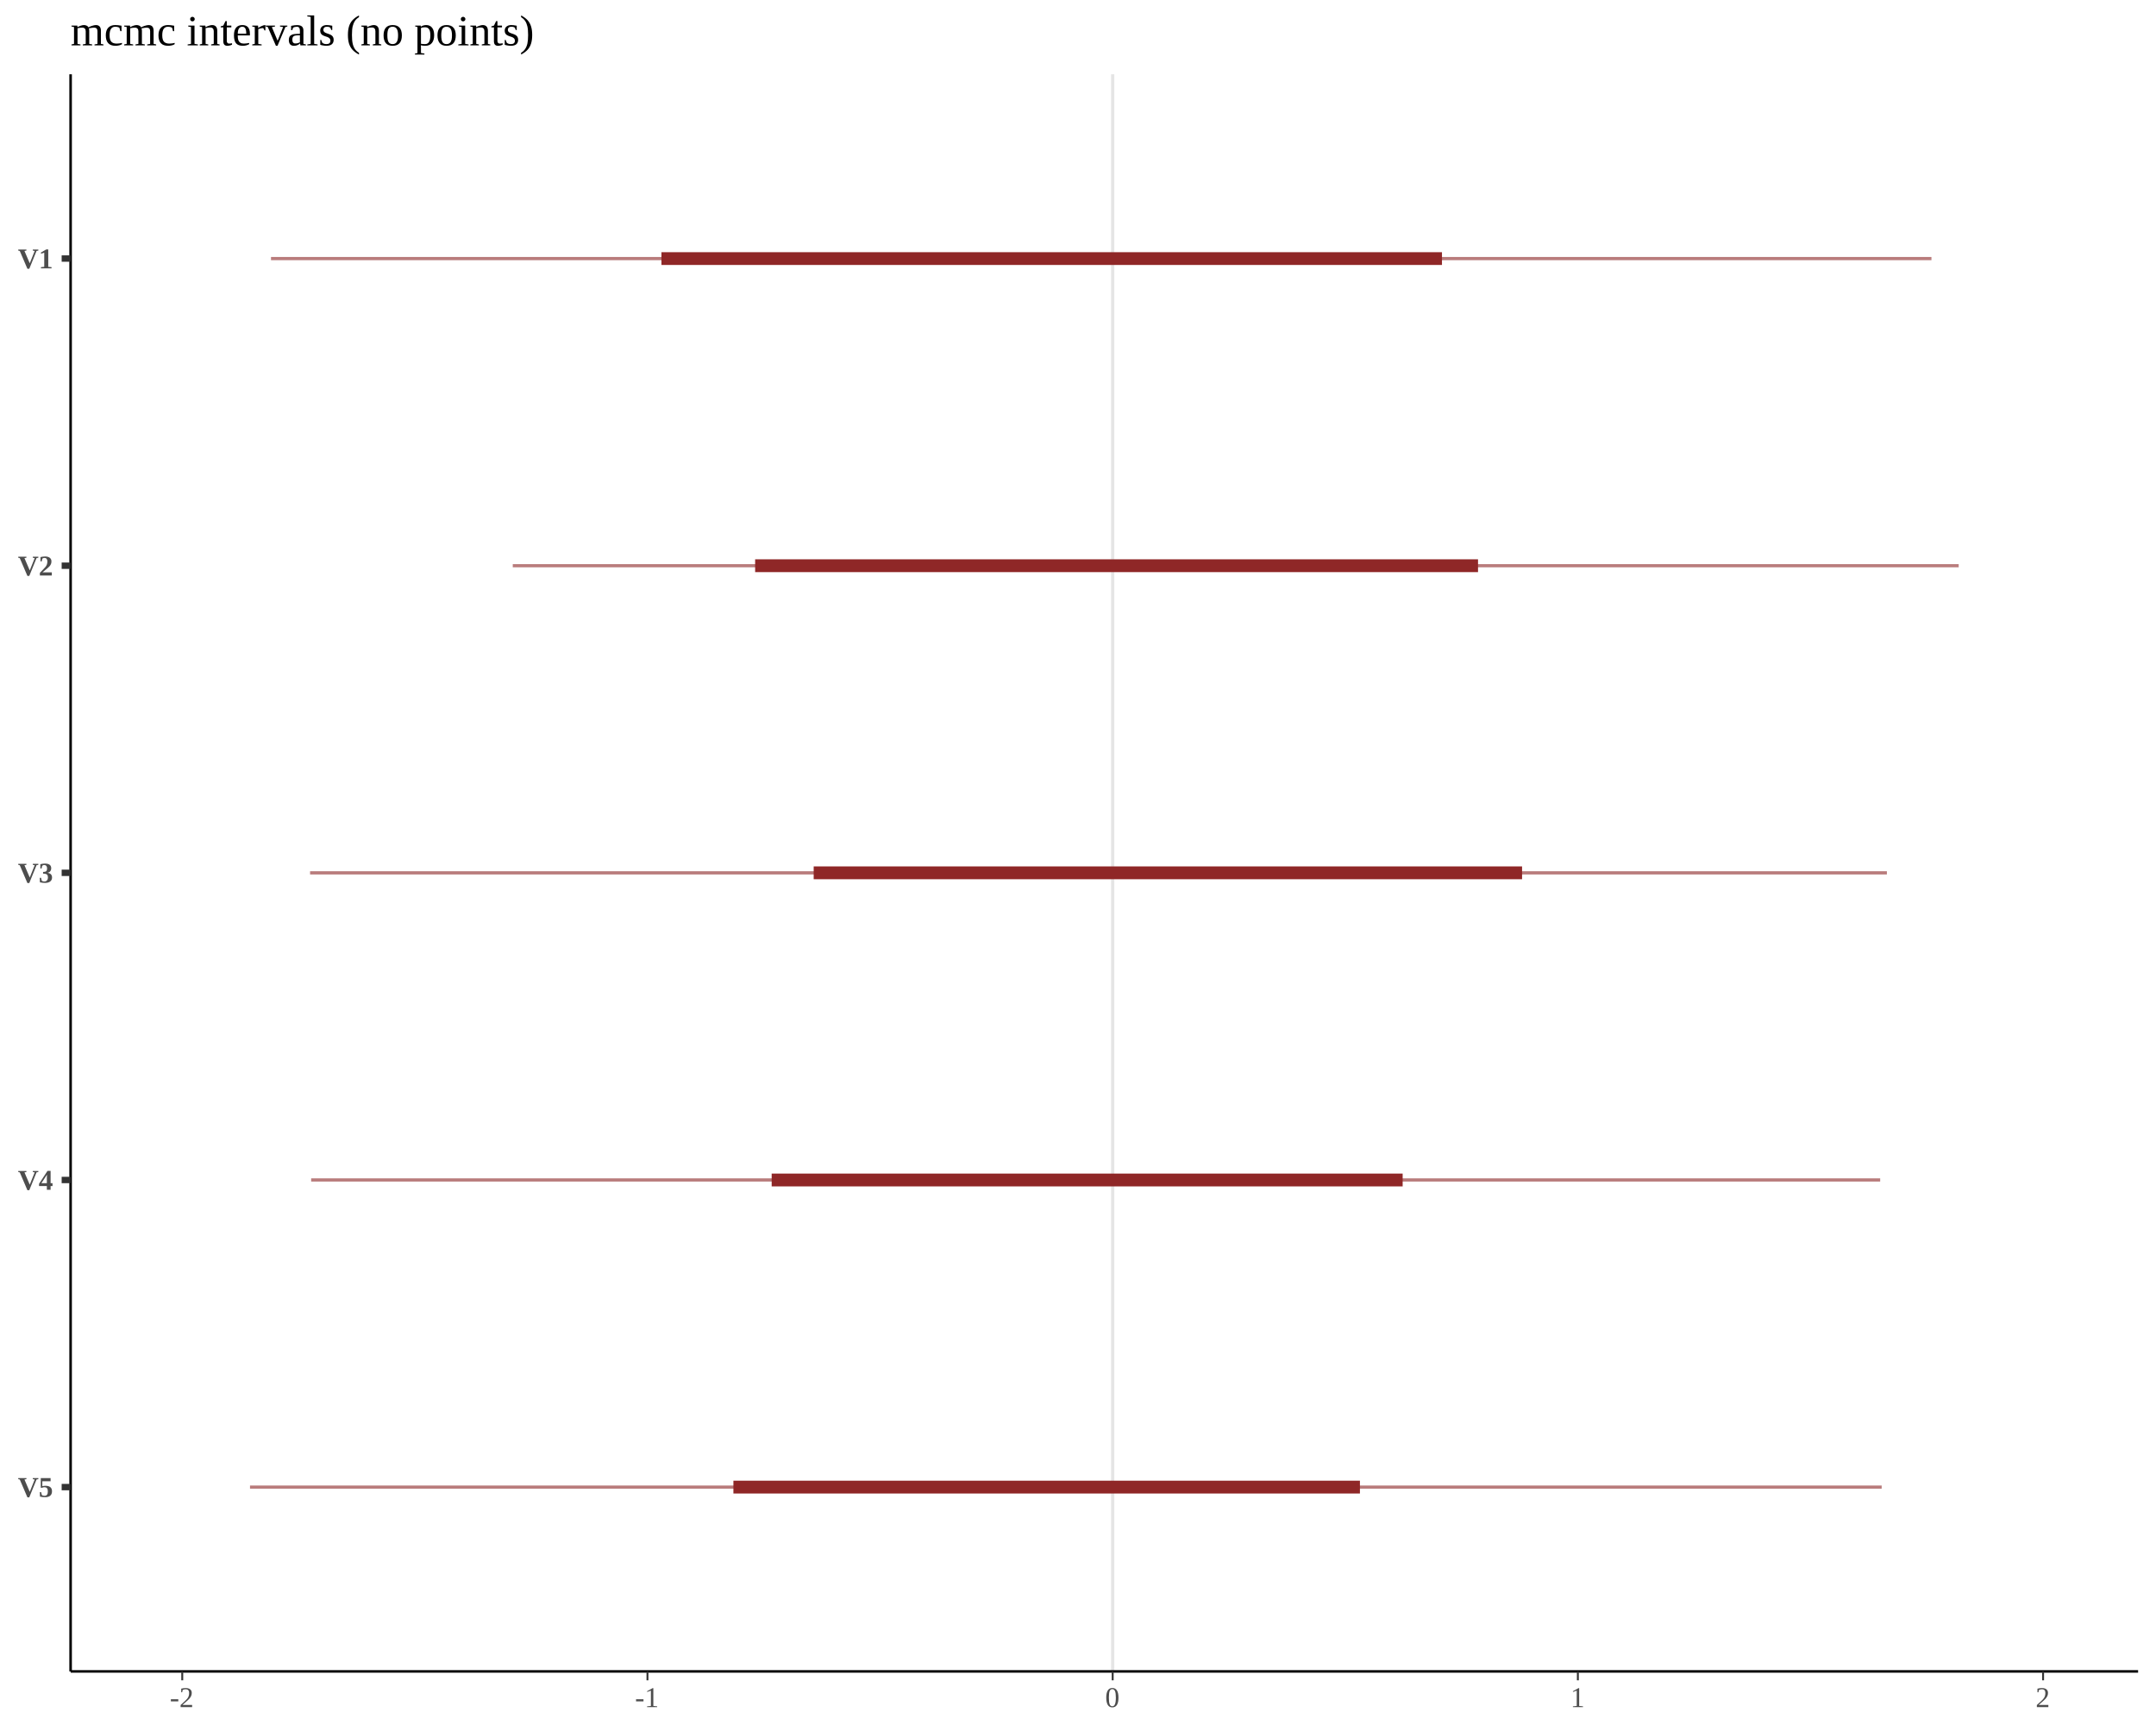
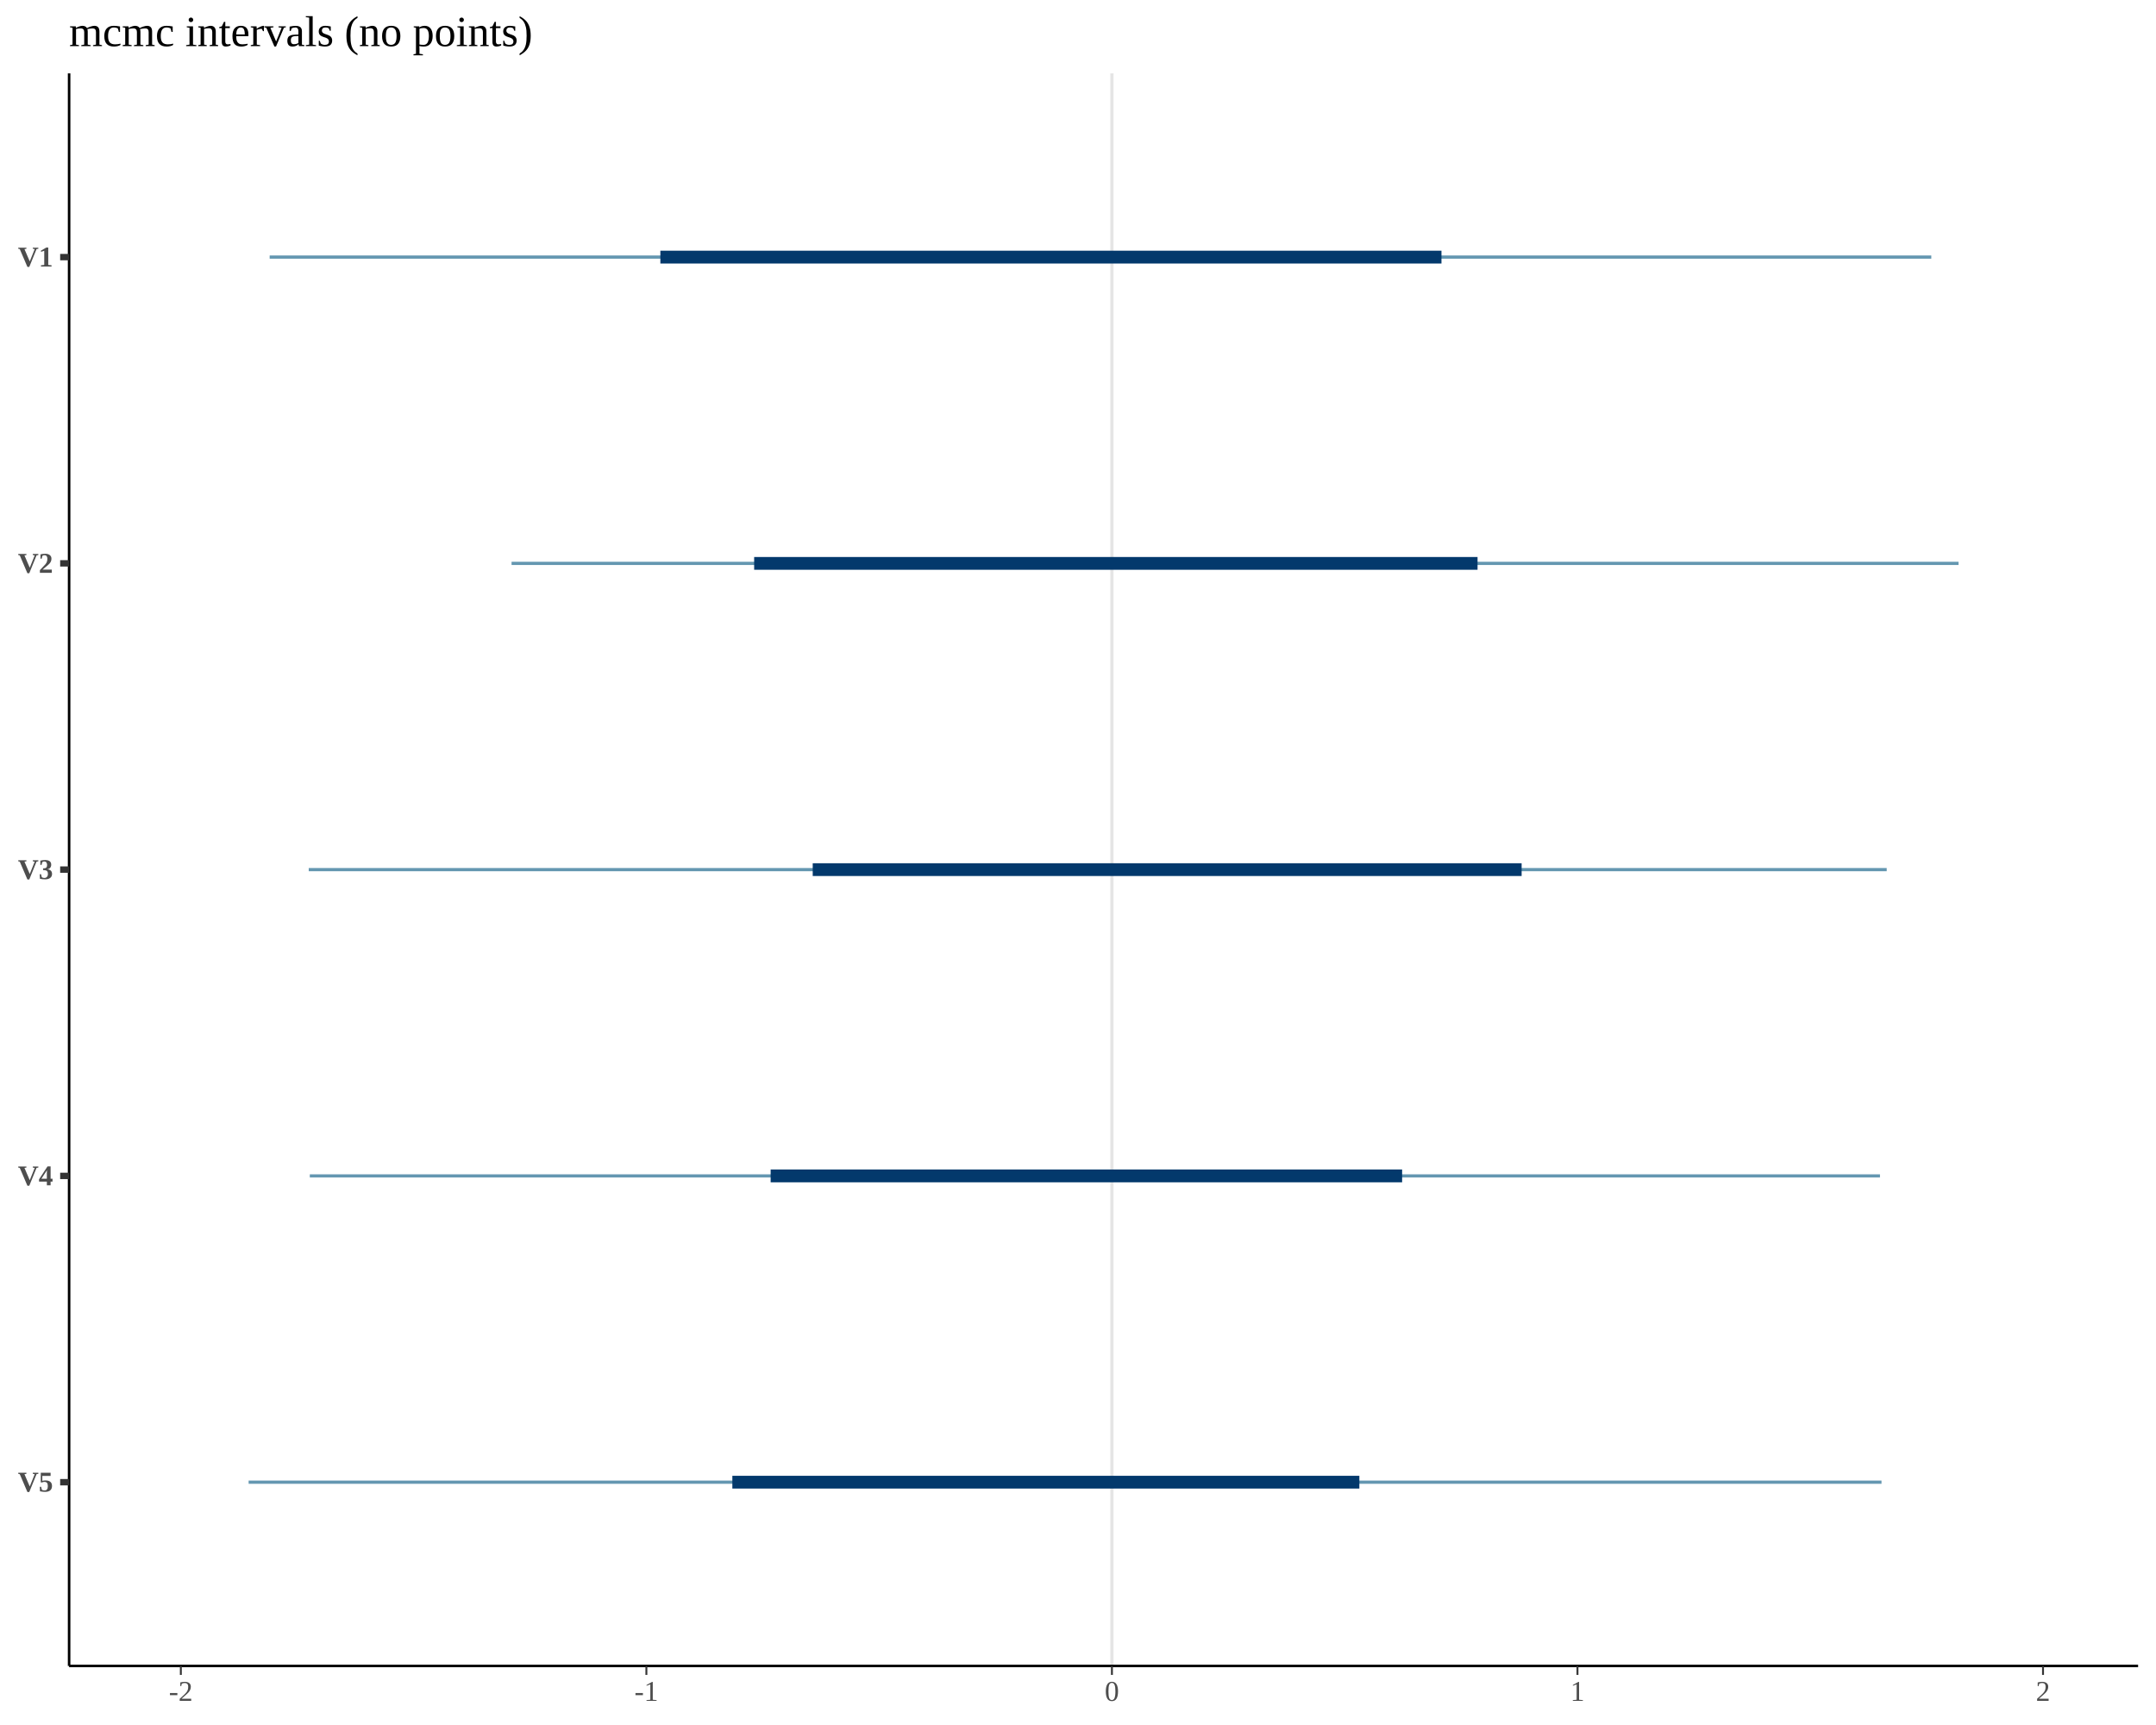
<svg xmlns="http://www.w3.org/2000/svg" viewBox="0 0 720.00 576.00">
  <defs>
    <style type="text/css">
-     line, polyline, path, rect, circle {
+     line, polyline, polygon, path, rect, circle {
      fill: none;
      stroke: #000000;
      stroke-linecap: round;
      stroke-linejoin: round;
      stroke-miterlimit: 10.00;
    }
  </style>
  </defs>
  <rect width="100%" height="100%" style="stroke: none; fill: #FFFFFF;" />
  <defs>
-     <clipPath id="cpMjMuNTc5MXw3MTQuMDIyfDU1OC4wOTZ8MjQuODA2OQ==">
-       <rect x="23.58" y="24.81" width="690.44" height="533.29" />
+     <clipPath id="cpMjMuMDh8NzE0LjAyfDU1Ni4yOHwyNC40OQ==">
+       <rect x="23.08" y="24.49" width="690.95" height="531.80" />
    </clipPath>
  </defs>
-   <line x1="371.58" y1="558.10" x2="371.58" y2="24.81" style="stroke-width: 1.07; stroke: #E5E5E5; stroke-linecap: butt;" clip-path="url(#cpMjMuNTc5MXw3MTQuMDIyfDU1OC4wOTZ8MjQuODA2OQ==)" />
-   <line x1="90.50" y1="86.34" x2="645.01" y2="86.34" style="stroke-width: 1.07; stroke: #B97C7C; stroke-linecap: butt;" clip-path="url(#cpMjMuNTc5MXw3MTQuMDIyfDU1OC4wOTZ8MjQuODA2OQ==)" />
-   <line x1="171.24" y1="188.90" x2="654.11" y2="188.90" style="stroke-width: 1.07; stroke: #B97C7C; stroke-linecap: butt;" clip-path="url(#cpMjMuNTc5MXw3MTQuMDIyfDU1OC4wOTZ8MjQuODA2OQ==)" />
-   <line x1="103.55" y1="291.45" x2="630.13" y2="291.45" style="stroke-width: 1.07; stroke: #B97C7C; stroke-linecap: butt;" clip-path="url(#cpMjMuNTc5MXw3MTQuMDIyfDU1OC4wOTZ8MjQuODA2OQ==)" />
-   <line x1="103.91" y1="394.01" x2="627.89" y2="394.01" style="stroke-width: 1.07; stroke: #B97C7C; stroke-linecap: butt;" clip-path="url(#cpMjMuNTc5MXw3MTQuMDIyfDU1OC4wOTZ8MjQuODA2OQ==)" />
-   <line x1="83.49" y1="496.56" x2="628.39" y2="496.56" style="stroke-width: 1.07; stroke: #B97C7C; stroke-linecap: butt;" clip-path="url(#cpMjMuNTc5MXw3MTQuMDIyfDU1OC4wOTZ8MjQuODA2OQ==)" />
-   <line x1="220.89" y1="86.34" x2="481.55" y2="86.34" style="stroke-width: 4.27; stroke: #8F2727; stroke-linecap: butt;" clip-path="url(#cpMjMuNTc5MXw3MTQuMDIyfDU1OC4wOTZ8MjQuODA2OQ==)" />
-   <line x1="252.18" y1="188.90" x2="493.59" y2="188.90" style="stroke-width: 4.27; stroke: #8F2727; stroke-linecap: butt;" clip-path="url(#cpMjMuNTc5MXw3MTQuMDIyfDU1OC4wOTZ8MjQuODA2OQ==)" />
-   <line x1="271.73" y1="291.45" x2="508.30" y2="291.45" style="stroke-width: 4.27; stroke: #8F2727; stroke-linecap: butt;" clip-path="url(#cpMjMuNTc5MXw3MTQuMDIyfDU1OC4wOTZ8MjQuODA2OQ==)" />
-   <line x1="257.70" y1="394.01" x2="468.42" y2="394.01" style="stroke-width: 4.27; stroke: #8F2727; stroke-linecap: butt;" clip-path="url(#cpMjMuNTc5MXw3MTQuMDIyfDU1OC4wOTZ8MjQuODA2OQ==)" />
-   <line x1="244.92" y1="496.56" x2="454.15" y2="496.56" style="stroke-width: 4.27; stroke: #8F2727; stroke-linecap: butt;" clip-path="url(#cpMjMuNTc5MXw3MTQuMDIyfDU1OC4wOTZ8MjQuODA2OQ==)" />
+   <line x1="371.33" y1="556.28" x2="371.33" y2="24.49" style="stroke-width: 1.07; stroke: #E5E5E5; stroke-linecap: butt;" clip-path="url(#cpMjMuMDh8NzE0LjAyfDU1Ni4yOHwyNC40OQ==)" />
+   <line x1="90.05" y1="85.85" x2="644.96" y2="85.85" style="stroke-width: 1.07; stroke: #6497B1; stroke-linecap: butt;" clip-path="url(#cpMjMuMDh8NzE0LjAyfDU1Ni4yOHwyNC40OQ==)" />
+   <line x1="170.84" y1="188.12" x2="654.06" y2="188.12" style="stroke-width: 1.07; stroke: #6497B1; stroke-linecap: butt;" clip-path="url(#cpMjMuMDh8NzE0LjAyfDU1Ni4yOHwyNC40OQ==)" />
+   <line x1="103.10" y1="290.38" x2="630.07" y2="290.38" style="stroke-width: 1.07; stroke: #6497B1; stroke-linecap: butt;" clip-path="url(#cpMjMuMDh8NzE0LjAyfDU1Ni4yOHwyNC40OQ==)" />
+   <line x1="103.46" y1="392.65" x2="627.82" y2="392.65" style="stroke-width: 1.07; stroke: #6497B1; stroke-linecap: butt;" clip-path="url(#cpMjMuMDh8NzE0LjAyfDU1Ni4yOHwyNC40OQ==)" />
+   <line x1="83.03" y1="494.92" x2="628.33" y2="494.92" style="stroke-width: 1.07; stroke: #6497B1; stroke-linecap: butt;" clip-path="url(#cpMjMuMDh8NzE0LjAyfDU1Ni4yOHwyNC40OQ==)" />
+   <line x1="220.53" y1="85.85" x2="481.38" y2="85.85" style="stroke-width: 4.27; stroke: #03396C; stroke-linecap: butt;" clip-path="url(#cpMjMuMDh8NzE0LjAyfDU1Ni4yOHwyNC40OQ==)" />
+   <line x1="251.85" y1="188.12" x2="493.43" y2="188.12" style="stroke-width: 4.27; stroke: #03396C; stroke-linecap: butt;" clip-path="url(#cpMjMuMDh8NzE0LjAyfDU1Ni4yOHwyNC40OQ==)" />
+   <line x1="271.41" y1="290.38" x2="508.15" y2="290.38" style="stroke-width: 4.27; stroke: #03396C; stroke-linecap: butt;" clip-path="url(#cpMjMuMDh8NzE0LjAyfDU1Ni4yOHwyNC40OQ==)" />
+   <line x1="257.36" y1="392.65" x2="468.24" y2="392.65" style="stroke-width: 4.27; stroke: #03396C; stroke-linecap: butt;" clip-path="url(#cpMjMuMDh8NzE0LjAyfDU1Ni4yOHwyNC40OQ==)" />
+   <line x1="244.57" y1="494.92" x2="453.96" y2="494.92" style="stroke-width: 4.27; stroke: #03396C; stroke-linecap: butt;" clip-path="url(#cpMjMuMDh8NzE0LjAyfDU1Ni4yOHwyNC40OQ==)" />
  <defs>
-     <clipPath id="cpMHw3MjB8NTc2fDA=">
+     <clipPath id="cpMC4wMHw3MjAuMDB8NTc2LjAwfDAuMDA=">
      <rect x="0.00" y="0.00" width="720.00" height="576.00" />
    </clipPath>
  </defs>
-   <polyline points="23.58,558.10 23.58,24.81 " style="stroke-width: 0.85; stroke-linecap: butt;" clip-path="url(#cpMHw3MjB8NTc2fDA=)" />
-   <g clip-path="url(#cpMHw3MjB8NTc2fDA=)">
-     <text x="5.98" y="499.84" style="font-size: 9.60px; font-weight: bold; fill: #4D4D4D; font-family: Liberation Serif;" textLength="12.22px" lengthAdjust="spacingAndGlyphs">V5</text>
+   <polyline points="23.08,556.28 23.08,24.49 " style="stroke-width: 0.85; stroke-linecap: butt;" clip-path="url(#cpMC4wMHw3MjAuMDB8NTc2LjAwfDAuMDA=)" />
+   <g clip-path="url(#cpMC4wMHw3MjAuMDB8NTc2LjAwfDAuMDA=)">
+     <text x="5.98" y="498.06" style="font-size: 9.60px; font-weight: bold; fill: #4D4D4D; font-family: Liberation Serif;" textLength="11.72px" lengthAdjust="spacingAndGlyphs">V5</text>
  </g>
-   <g clip-path="url(#cpMHw3MjB8NTc2fDA=)">
-     <text x="5.98" y="397.28" style="font-size: 9.60px; font-weight: bold; fill: #4D4D4D; font-family: Liberation Serif;" textLength="12.22px" lengthAdjust="spacingAndGlyphs">V4</text>
+   <g clip-path="url(#cpMC4wMHw3MjAuMDB8NTc2LjAwfDAuMDA=)">
+     <text x="5.98" y="395.79" style="font-size: 9.60px; font-weight: bold; fill: #4D4D4D; font-family: Liberation Serif;" textLength="11.72px" lengthAdjust="spacingAndGlyphs">V4</text>
  </g>
-   <g clip-path="url(#cpMHw3MjB8NTc2fDA=)">
-     <text x="5.98" y="294.72" style="font-size: 9.60px; font-weight: bold; fill: #4D4D4D; font-family: Liberation Serif;" textLength="12.22px" lengthAdjust="spacingAndGlyphs">V3</text>
+   <g clip-path="url(#cpMC4wMHw3MjAuMDB8NTc2LjAwfDAuMDA=)">
+     <text x="5.98" y="293.53" style="font-size: 9.60px; font-weight: bold; fill: #4D4D4D; font-family: Liberation Serif;" textLength="11.72px" lengthAdjust="spacingAndGlyphs">V3</text>
  </g>
-   <g clip-path="url(#cpMHw3MjB8NTc2fDA=)">
-     <text x="5.98" y="192.17" style="font-size: 9.60px; font-weight: bold; fill: #4D4D4D; font-family: Liberation Serif;" textLength="12.22px" lengthAdjust="spacingAndGlyphs">V2</text>
+   <g clip-path="url(#cpMC4wMHw3MjAuMDB8NTc2LjAwfDAuMDA=)">
+     <text x="5.98" y="191.26" style="font-size: 9.60px; font-weight: bold; fill: #4D4D4D; font-family: Liberation Serif;" textLength="11.72px" lengthAdjust="spacingAndGlyphs">V2</text>
  </g>
-   <g clip-path="url(#cpMHw3MjB8NTc2fDA=)">
-     <text x="5.98" y="89.61" style="font-size: 9.60px; font-weight: bold; fill: #4D4D4D; font-family: Liberation Serif;" textLength="12.22px" lengthAdjust="spacingAndGlyphs">V1</text>
+   <g clip-path="url(#cpMC4wMHw3MjAuMDB8NTc2LjAwfDAuMDA=)">
+     <text x="5.98" y="88.99" style="font-size: 9.60px; font-weight: bold; fill: #4D4D4D; font-family: Liberation Serif;" textLength="11.72px" lengthAdjust="spacingAndGlyphs">V1</text>
  </g>
-   <polyline points="20.59,496.56 23.58,496.56 " style="stroke-width: 2.13; stroke: #333333; stroke-linecap: butt;" clip-path="url(#cpMHw3MjB8NTc2fDA=)" />
-   <polyline points="20.59,394.01 23.58,394.01 " style="stroke-width: 2.13; stroke: #333333; stroke-linecap: butt;" clip-path="url(#cpMHw3MjB8NTc2fDA=)" />
-   <polyline points="20.59,291.45 23.58,291.45 " style="stroke-width: 2.13; stroke: #333333; stroke-linecap: butt;" clip-path="url(#cpMHw3MjB8NTc2fDA=)" />
-   <polyline points="20.59,188.90 23.58,188.90 " style="stroke-width: 2.13; stroke: #333333; stroke-linecap: butt;" clip-path="url(#cpMHw3MjB8NTc2fDA=)" />
-   <polyline points="20.59,86.34 23.58,86.34 " style="stroke-width: 2.13; stroke: #333333; stroke-linecap: butt;" clip-path="url(#cpMHw3MjB8NTc2fDA=)" />
-   <polyline points="23.58,558.10 714.02,558.10 " style="stroke-width: 0.85; stroke-linecap: butt;" clip-path="url(#cpMHw3MjB8NTc2fDA=)" />
-   <polyline points="60.86,561.08 60.86,558.10 " style="stroke-width: 0.64; stroke: #333333; stroke-linecap: butt;" clip-path="url(#cpMHw3MjB8NTc2fDA=)" />
-   <polyline points="216.22,561.08 216.22,558.10 " style="stroke-width: 0.64; stroke: #333333; stroke-linecap: butt;" clip-path="url(#cpMHw3MjB8NTc2fDA=)" />
-   <polyline points="371.58,561.08 371.58,558.10 " style="stroke-width: 0.64; stroke: #333333; stroke-linecap: butt;" clip-path="url(#cpMHw3MjB8NTc2fDA=)" />
-   <polyline points="526.93,561.08 526.93,558.10 " style="stroke-width: 0.64; stroke: #333333; stroke-linecap: butt;" clip-path="url(#cpMHw3MjB8NTc2fDA=)" />
-   <polyline points="682.29,561.08 682.29,558.10 " style="stroke-width: 0.64; stroke: #333333; stroke-linecap: butt;" clip-path="url(#cpMHw3MjB8NTc2fDA=)" />
-   <g clip-path="url(#cpMHw3MjB8NTc2fDA=)">
-     <text x="56.70" y="570.02" style="font-size: 9.60px; fill: #4D4D4D; font-family: Liberation Serif;" textLength="8.33px" lengthAdjust="spacingAndGlyphs">-2</text>
+   <polyline points="20.09,494.92 23.08,494.92 " style="stroke-width: 2.13; stroke: #333333; stroke-linecap: butt;" clip-path="url(#cpMC4wMHw3MjAuMDB8NTc2LjAwfDAuMDA=)" />
+   <polyline points="20.09,392.65 23.08,392.65 " style="stroke-width: 2.13; stroke: #333333; stroke-linecap: butt;" clip-path="url(#cpMC4wMHw3MjAuMDB8NTc2LjAwfDAuMDA=)" />
+   <polyline points="20.09,290.38 23.08,290.38 " style="stroke-width: 2.13; stroke: #333333; stroke-linecap: butt;" clip-path="url(#cpMC4wMHw3MjAuMDB8NTc2LjAwfDAuMDA=)" />
+   <polyline points="20.09,188.12 23.08,188.12 " style="stroke-width: 2.13; stroke: #333333; stroke-linecap: butt;" clip-path="url(#cpMC4wMHw3MjAuMDB8NTc2LjAwfDAuMDA=)" />
+   <polyline points="20.09,85.85 23.08,85.85 " style="stroke-width: 2.13; stroke: #333333; stroke-linecap: butt;" clip-path="url(#cpMC4wMHw3MjAuMDB8NTc2LjAwfDAuMDA=)" />
+   <polyline points="23.08,556.28 714.02,556.28 " style="stroke-width: 0.85; stroke-linecap: butt;" clip-path="url(#cpMC4wMHw3MjAuMDB8NTc2LjAwfDAuMDA=)" />
+   <polyline points="60.39,559.27 60.39,556.28 " style="stroke-width: 0.64; stroke: #333333; stroke-linecap: butt;" clip-path="url(#cpMC4wMHw3MjAuMDB8NTc2LjAwfDAuMDA=)" />
+   <polyline points="215.86,559.27 215.86,556.28 " style="stroke-width: 0.64; stroke: #333333; stroke-linecap: butt;" clip-path="url(#cpMC4wMHw3MjAuMDB8NTc2LjAwfDAuMDA=)" />
+   <polyline points="371.33,559.27 371.33,556.28 " style="stroke-width: 0.64; stroke: #333333; stroke-linecap: butt;" clip-path="url(#cpMC4wMHw3MjAuMDB8NTc2LjAwfDAuMDA=)" />
+   <polyline points="526.80,559.27 526.80,556.28 " style="stroke-width: 0.64; stroke: #333333; stroke-linecap: butt;" clip-path="url(#cpMC4wMHw3MjAuMDB8NTc2LjAwfDAuMDA=)" />
+   <polyline points="682.27,559.27 682.27,556.28 " style="stroke-width: 0.64; stroke: #333333; stroke-linecap: butt;" clip-path="url(#cpMC4wMHw3MjAuMDB8NTc2LjAwfDAuMDA=)" />
+   <g clip-path="url(#cpMC4wMHw3MjAuMDB8NTc2LjAwfDAuMDA=)">
+     <text x="56.39" y="567.94" style="font-size: 9.60px; fill: #4D4D4D; font-family: Liberation Serif;" textLength="7.98px" lengthAdjust="spacingAndGlyphs">-2</text>
  </g>
-   <g clip-path="url(#cpMHw3MjB8NTc2fDA=)">
-     <text x="212.05" y="570.02" style="font-size: 9.60px; fill: #4D4D4D; font-family: Liberation Serif;" textLength="8.33px" lengthAdjust="spacingAndGlyphs">-1</text>
+   <g clip-path="url(#cpMC4wMHw3MjAuMDB8NTc2LjAwfDAuMDA=)">
+     <text x="211.86" y="567.94" style="font-size: 9.60px; fill: #4D4D4D; font-family: Liberation Serif;" textLength="7.98px" lengthAdjust="spacingAndGlyphs">-1</text>
  </g>
-   <g clip-path="url(#cpMHw3MjB8NTc2fDA=)">
-     <text x="369.08" y="570.02" style="font-size: 9.60px; fill: #4D4D4D; font-family: Liberation Serif;" textLength="5.00px" lengthAdjust="spacingAndGlyphs">0</text>
+   <g clip-path="url(#cpMC4wMHw3MjAuMDB8NTc2LjAwfDAuMDA=)">
+     <text x="368.93" y="567.94" style="font-size: 9.60px; fill: #4D4D4D; font-family: Liberation Serif;" textLength="4.80px" lengthAdjust="spacingAndGlyphs">0</text>
  </g>
-   <g clip-path="url(#cpMHw3MjB8NTc2fDA=)">
-     <text x="524.43" y="570.02" style="font-size: 9.60px; fill: #4D4D4D; font-family: Liberation Serif;" textLength="5.00px" lengthAdjust="spacingAndGlyphs">1</text>
+   <g clip-path="url(#cpMC4wMHw3MjAuMDB8NTc2LjAwfDAuMDA=)">
+     <text x="524.40" y="567.94" style="font-size: 9.60px; fill: #4D4D4D; font-family: Liberation Serif;" textLength="4.80px" lengthAdjust="spacingAndGlyphs">1</text>
  </g>
-   <g clip-path="url(#cpMHw3MjB8NTc2fDA=)">
-     <text x="679.79" y="570.02" style="font-size: 9.60px; fill: #4D4D4D; font-family: Liberation Serif;" textLength="5.00px" lengthAdjust="spacingAndGlyphs">2</text>
+   <g clip-path="url(#cpMC4wMHw3MjAuMDB8NTc2LjAwfDAuMDA=)">
+     <text x="679.87" y="567.94" style="font-size: 9.60px; fill: #4D4D4D; font-family: Liberation Serif;" textLength="4.80px" lengthAdjust="spacingAndGlyphs">2</text>
  </g>
-   <g clip-path="url(#cpMHw3MjB8NTc2fDA=)">
-     <text x="23.58" y="15.15" style="font-size: 14.40px; font-family: Liberation Serif;" textLength="150.47px" lengthAdjust="spacingAndGlyphs">mcmc intervals (no points)</text>
+   <g clip-path="url(#cpMC4wMHw3MjAuMDB8NTc2LjAwfDAuMDA=)">
+     <text x="23.08" y="15.40" style="font-size: 14.40px; font-family: Liberation Serif;" textLength="154.72px" lengthAdjust="spacingAndGlyphs">mcmc intervals (no points)</text>
  </g>
</svg>
